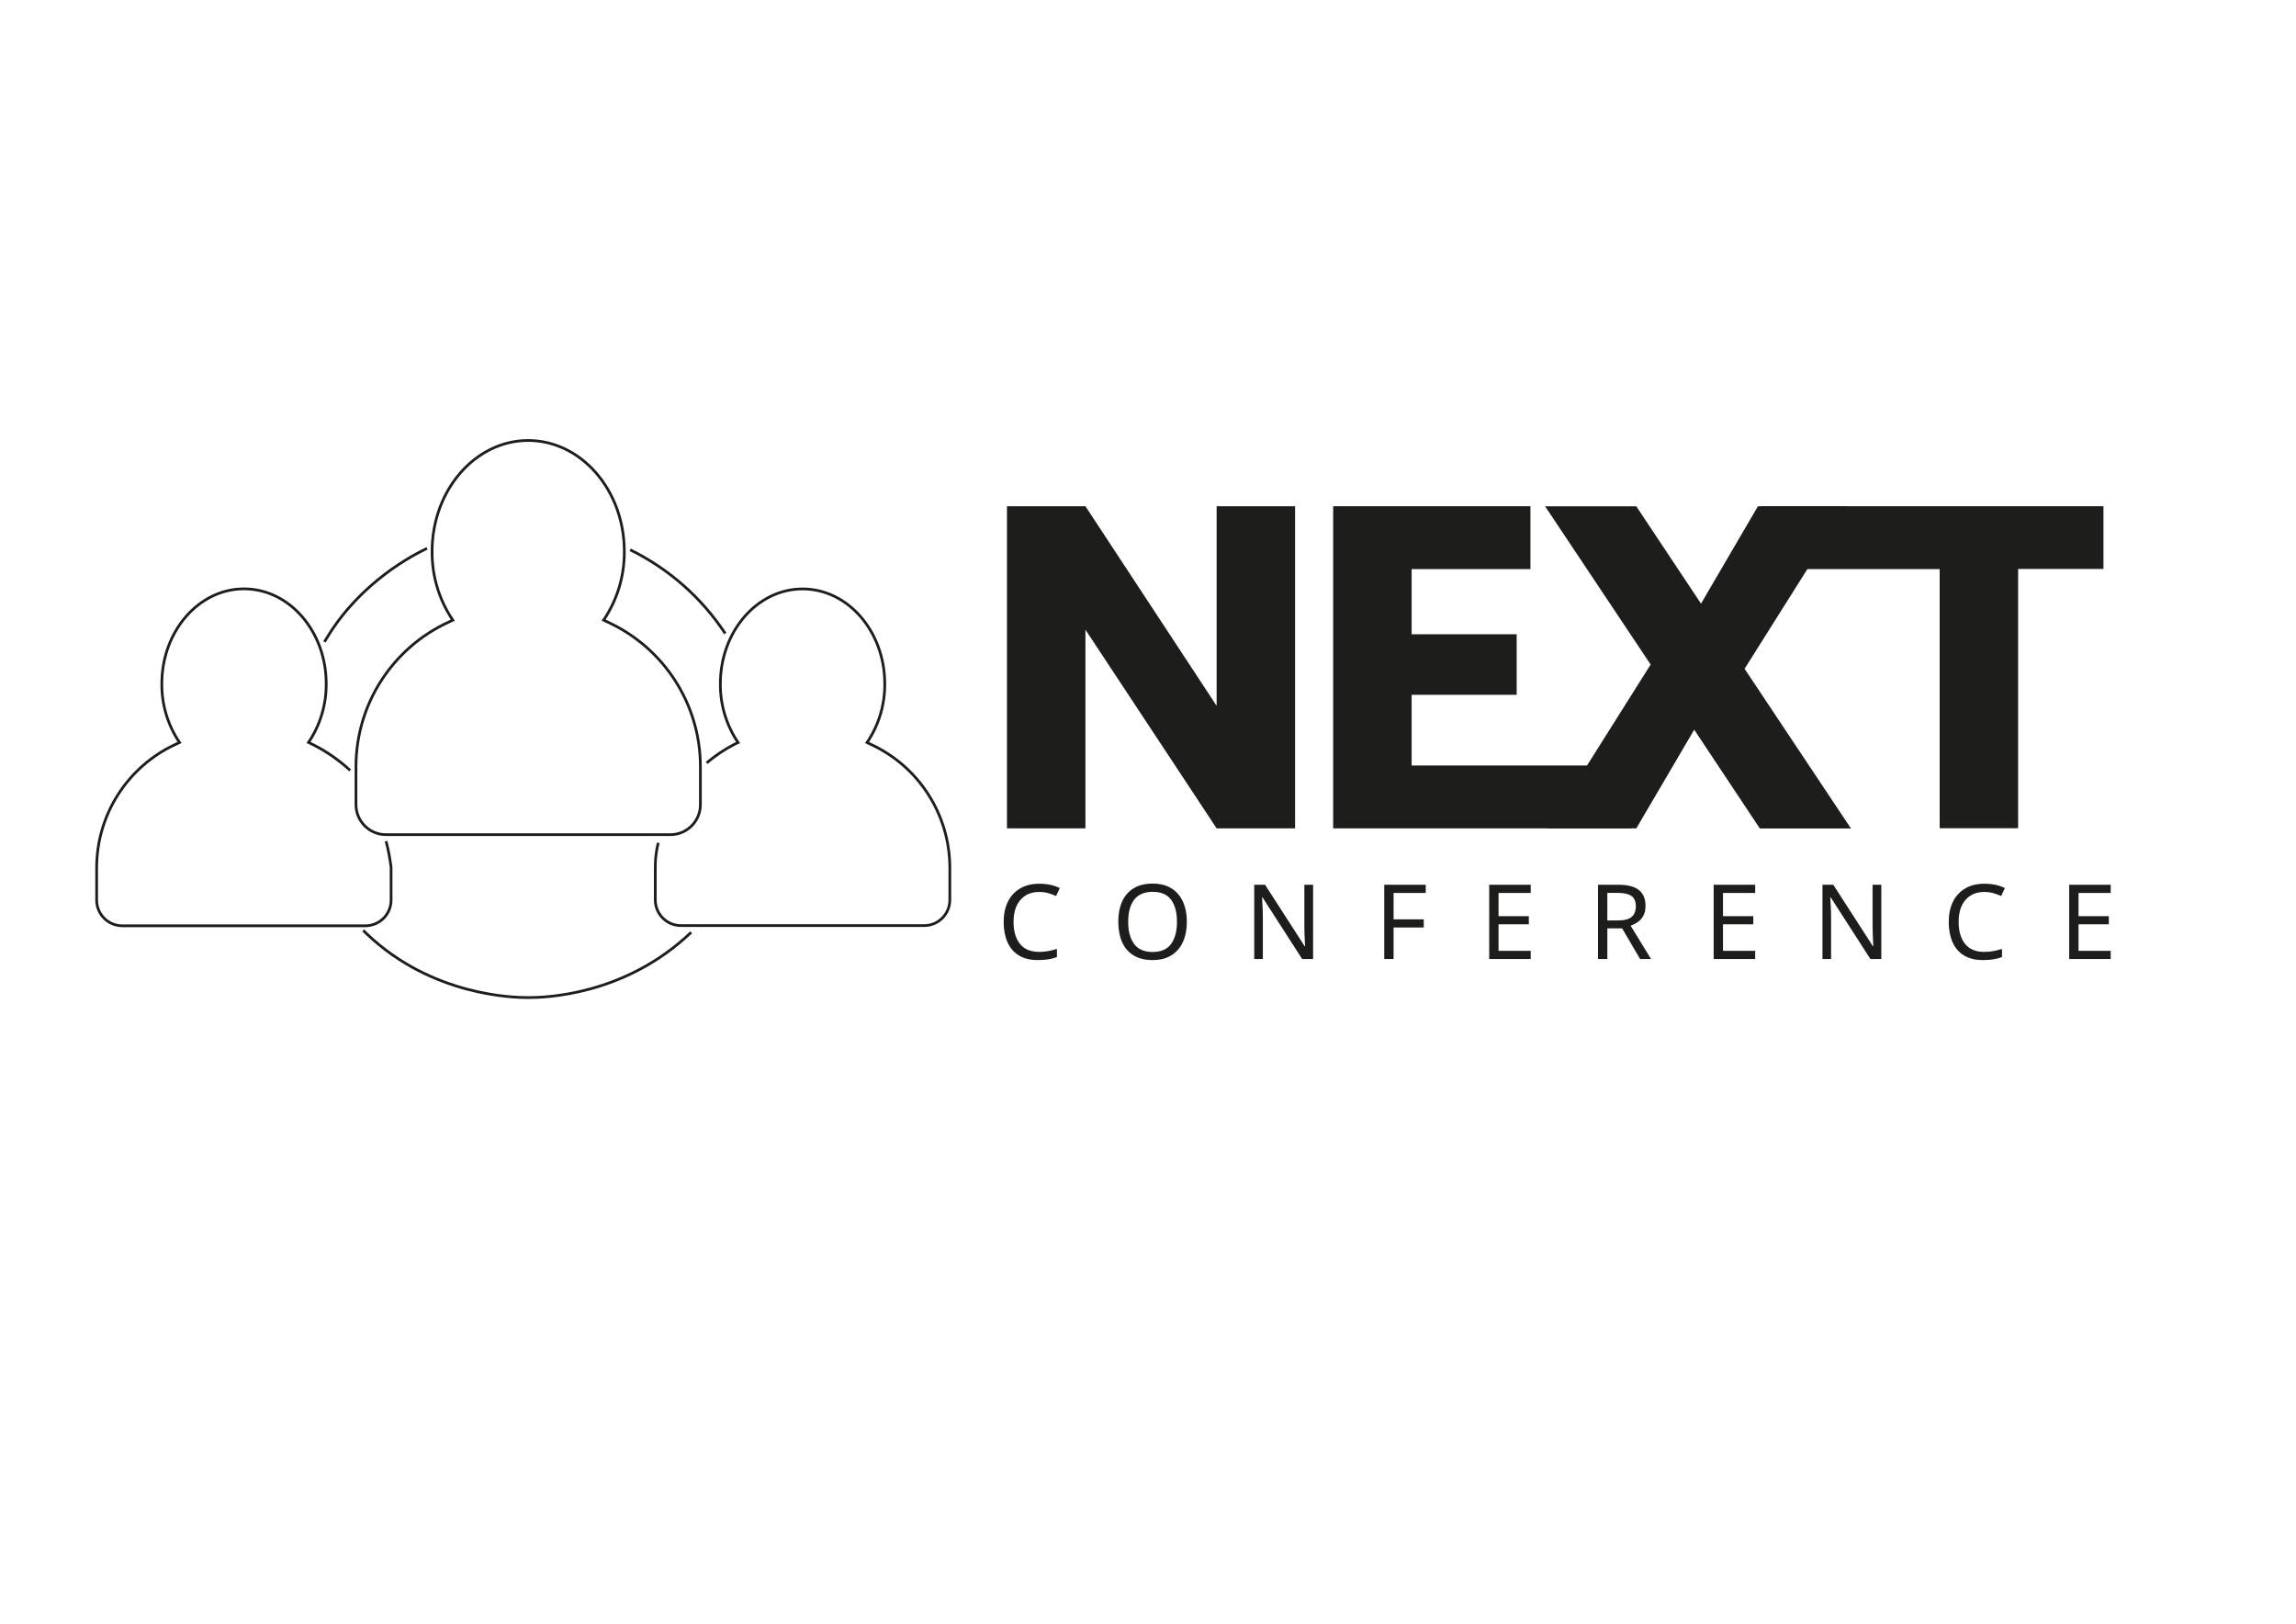
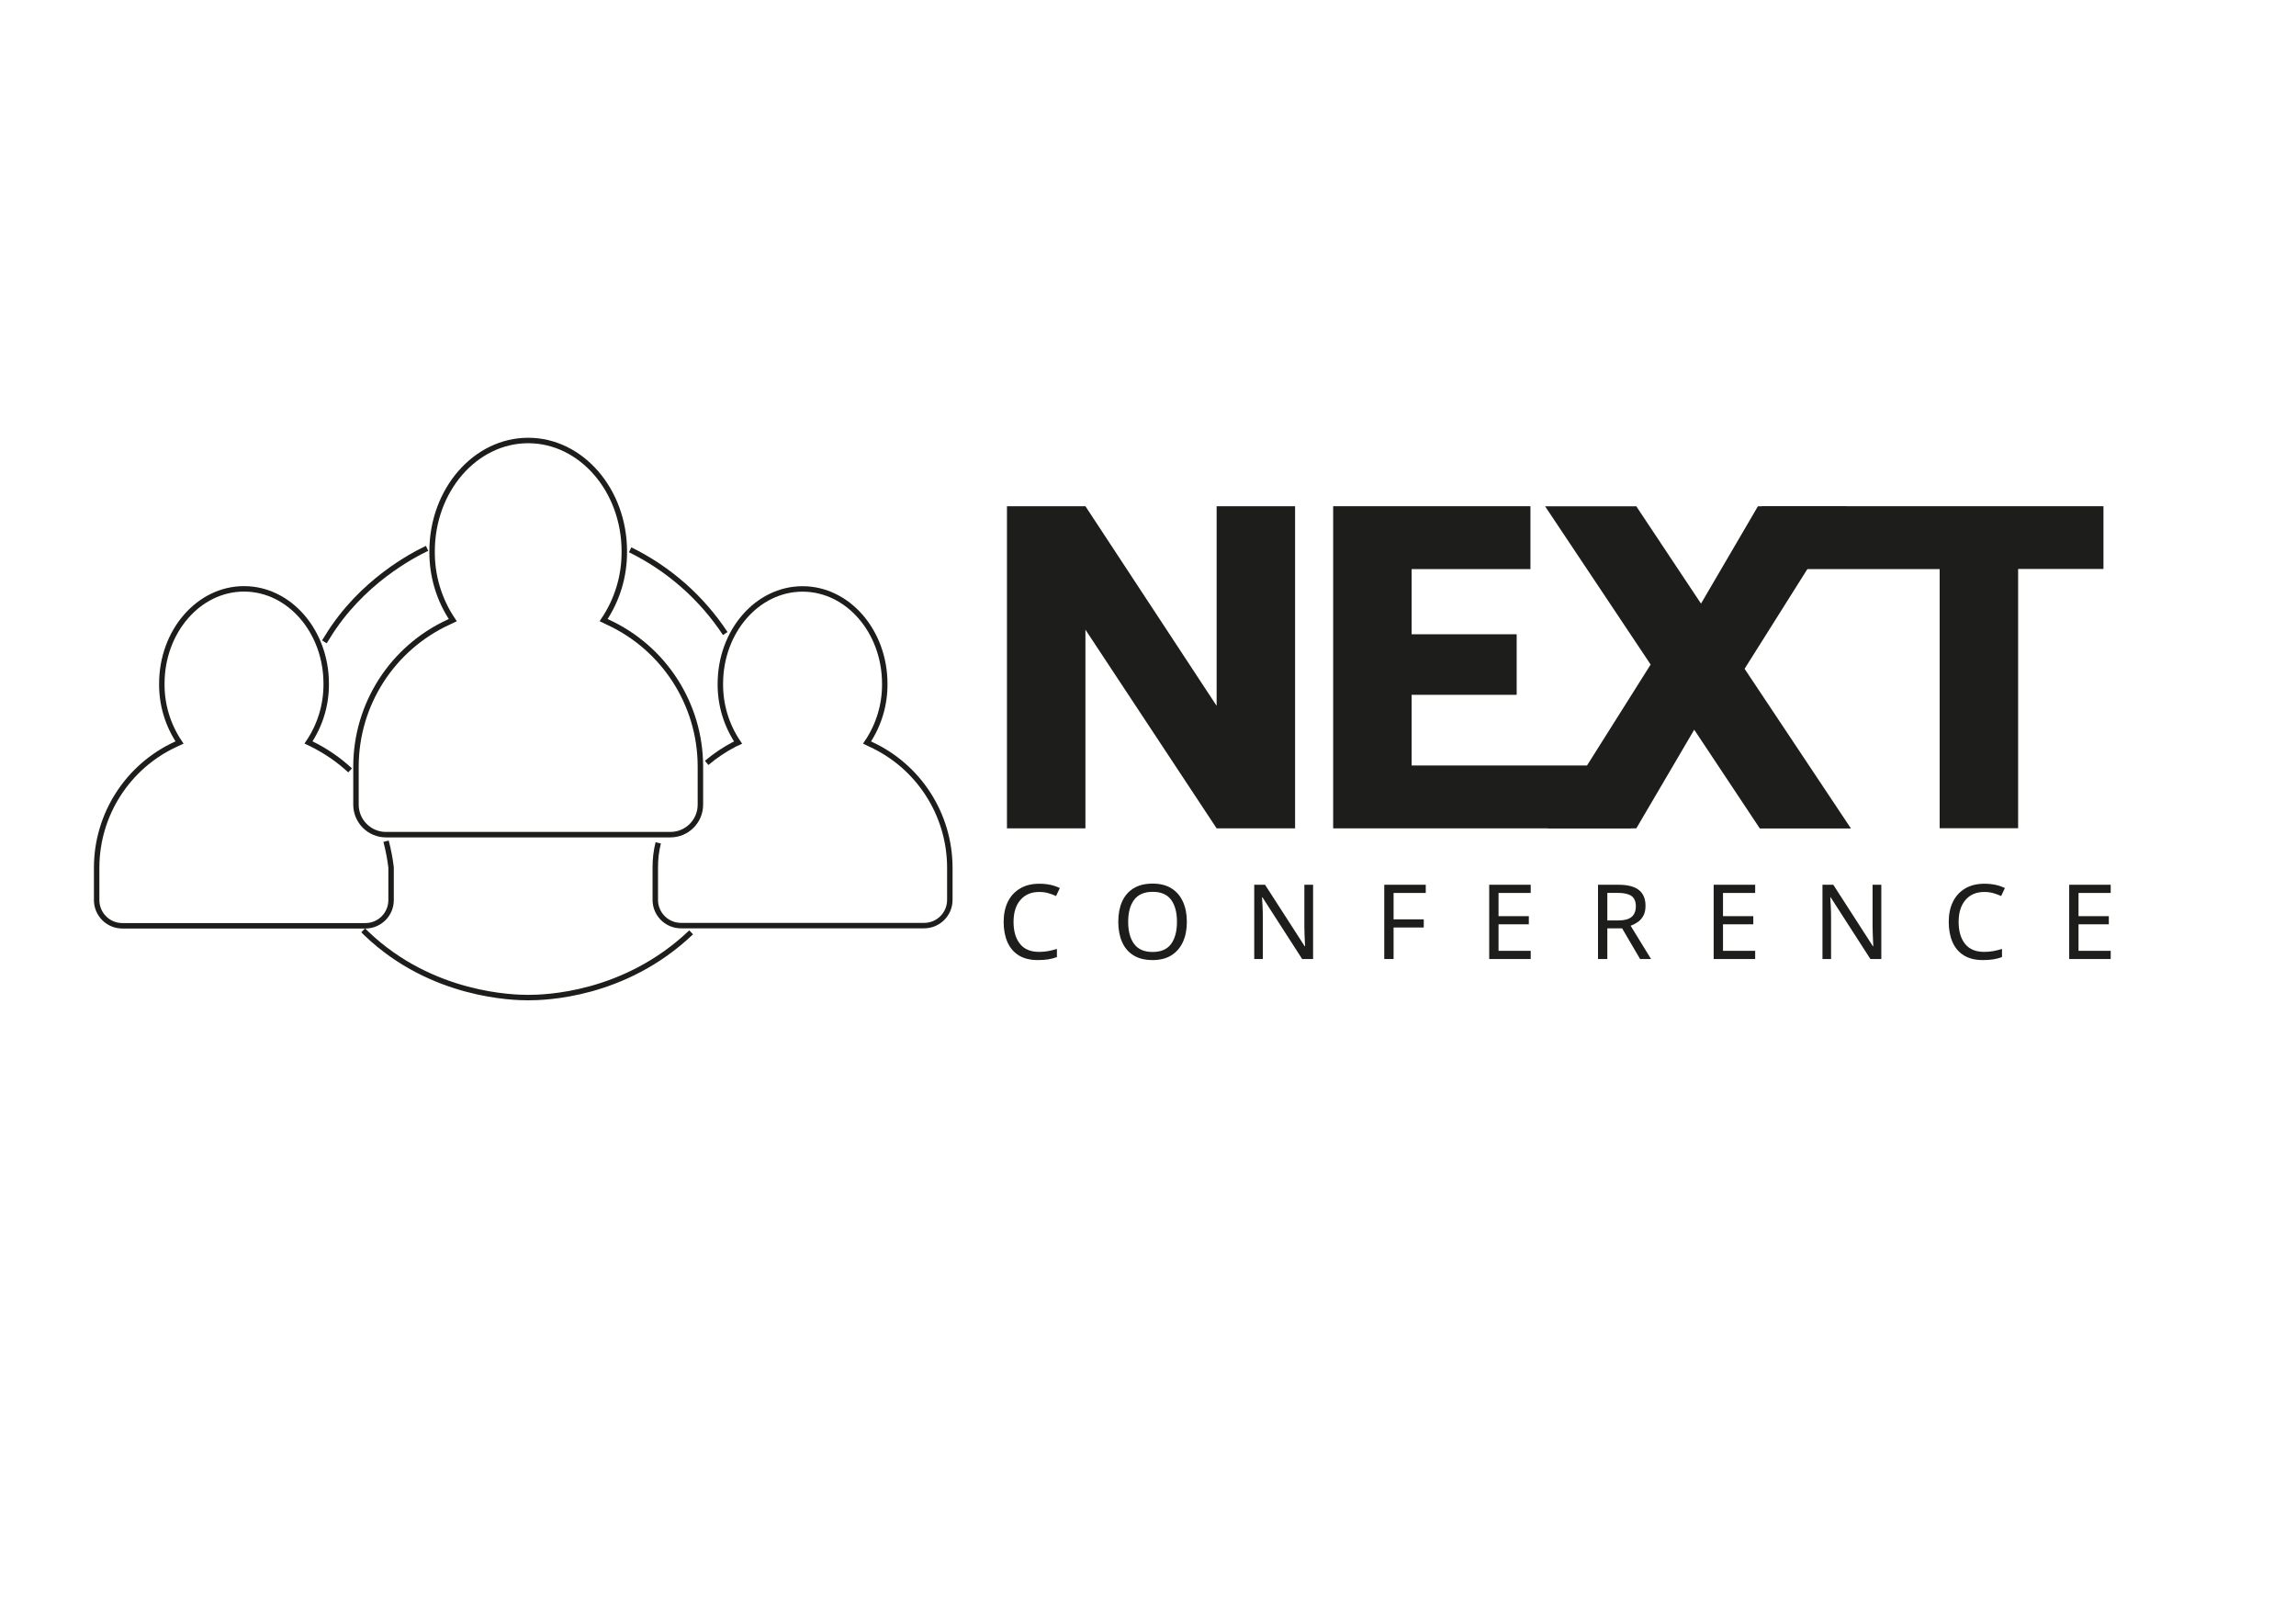
<svg xmlns="http://www.w3.org/2000/svg" id="Layer_1" data-name="Layer 1" viewBox="0 0 841.89 595.28">
  <defs>
-     <style>.cls-1{fill:none;stroke:#1d1d1b;stroke-miterlimit:10;}.cls-2,.cls-3{fill:#1d1d1b;}.cls-3{font-size:38.14px;font-family:Poppins-Light, Poppins;font-weight:300;letter-spacing:0.49em;}</style>
+     <style>.cls-1{fill:none;stroke:#1d1d1b;stroke-miterlimit:10;stroke-width:2px;}.cls-2,.cls-3{fill:#1d1d1b;}.cls-3{font-size:38.14px;font-family:Poppins-Light, Poppins;font-weight:300;letter-spacing:0.49em;}</style>
  </defs>
  <path class="cls-1" d="M253.43,341.81c-24.47,23.32-53.89,23.92-59.75,23.92-5.07,0-35.15-.48-59.14-23.31l-1.37-1.34" />
  <path class="cls-1" d="M231.06,201.56a88.52,88.52,0,0,1,34.87,30.7" />
  <path class="cls-1" d="M118.94,235.32l1-1.6c12.45-20.52,31.67-30.3,36.66-32.69" />
  <path class="cls-2" d="M474.88,185.59v118.1H446.11L398,230.85v72.84H369.23V185.59H398l48.11,73.18V185.59Z" />
  <path class="cls-2" d="M561.18,208.64H517.61v23.89h38.52v22.2H517.61v25.91h80.57v23.05H488.84V185.59h72.34Z" />
  <path class="cls-2" d="M621.23,267.52,600,303.69H567.4l37.85-60.06-38.69-58H600l23.72,35.67,20.86-35.67h32.63l-37.51,59.56,39,58.54H645.29Z" />
  <path class="cls-2" d="M645.94,185.59H771.29v23H740v95.05H711.23V208.64H645.94Z" />
  <path class="cls-1" d="M241.36,309a35.89,35.89,0,0,0-1.08,8.93v12a9.42,9.42,0,0,0,9.41,9.41h89.18a9.42,9.42,0,0,0,9.41-9.41V318a49.86,49.86,0,0,0-29.1-45.17l-1.25-.61a37.83,37.83,0,0,0,6.49-21.55c0-19.17-13.52-34.76-30.14-34.76s-30.14,15.59-30.14,34.76a37.89,37.89,0,0,0,6.49,21.56c-.66.29-1.09.51-1.28.61a54.75,54.75,0,0,0-10.23,6.85" />
  <path class="cls-1" d="M128.38,282.43a59.19,59.19,0,0,0-14-9.63l-1.26-.61a37.83,37.83,0,0,0,6.49-21.55c0-19.17-13.52-34.76-30.14-34.76s-30.13,15.59-30.13,34.76a37.88,37.88,0,0,0,6.48,21.56c-.65.29-1.09.51-1.28.61A49.88,49.88,0,0,0,35.44,318v12a9.42,9.42,0,0,0,9.41,9.41H134a9.42,9.42,0,0,0,9.4-9.41V318a71.71,71.71,0,0,0-1.84-9.6" />
  <path class="cls-1" d="M222.8,228.05l-1.46-.71a44.36,44.36,0,0,0,7.58-25.2c0-22.42-15.81-40.65-35.24-40.65s-35.24,18.23-35.24,40.65a44.29,44.29,0,0,0,7.58,25.2c-.76.35-1.27.61-1.49.72a58.32,58.32,0,0,0-34,52.81V295a11,11,0,0,0,11,11H245.82a11,11,0,0,0,11-11V280.87A58.3,58.3,0,0,0,222.8,228.05Z" />
  <text class="cls-3" transform="translate(365.69 351.6)">CONFERENCE</text>
</svg>
